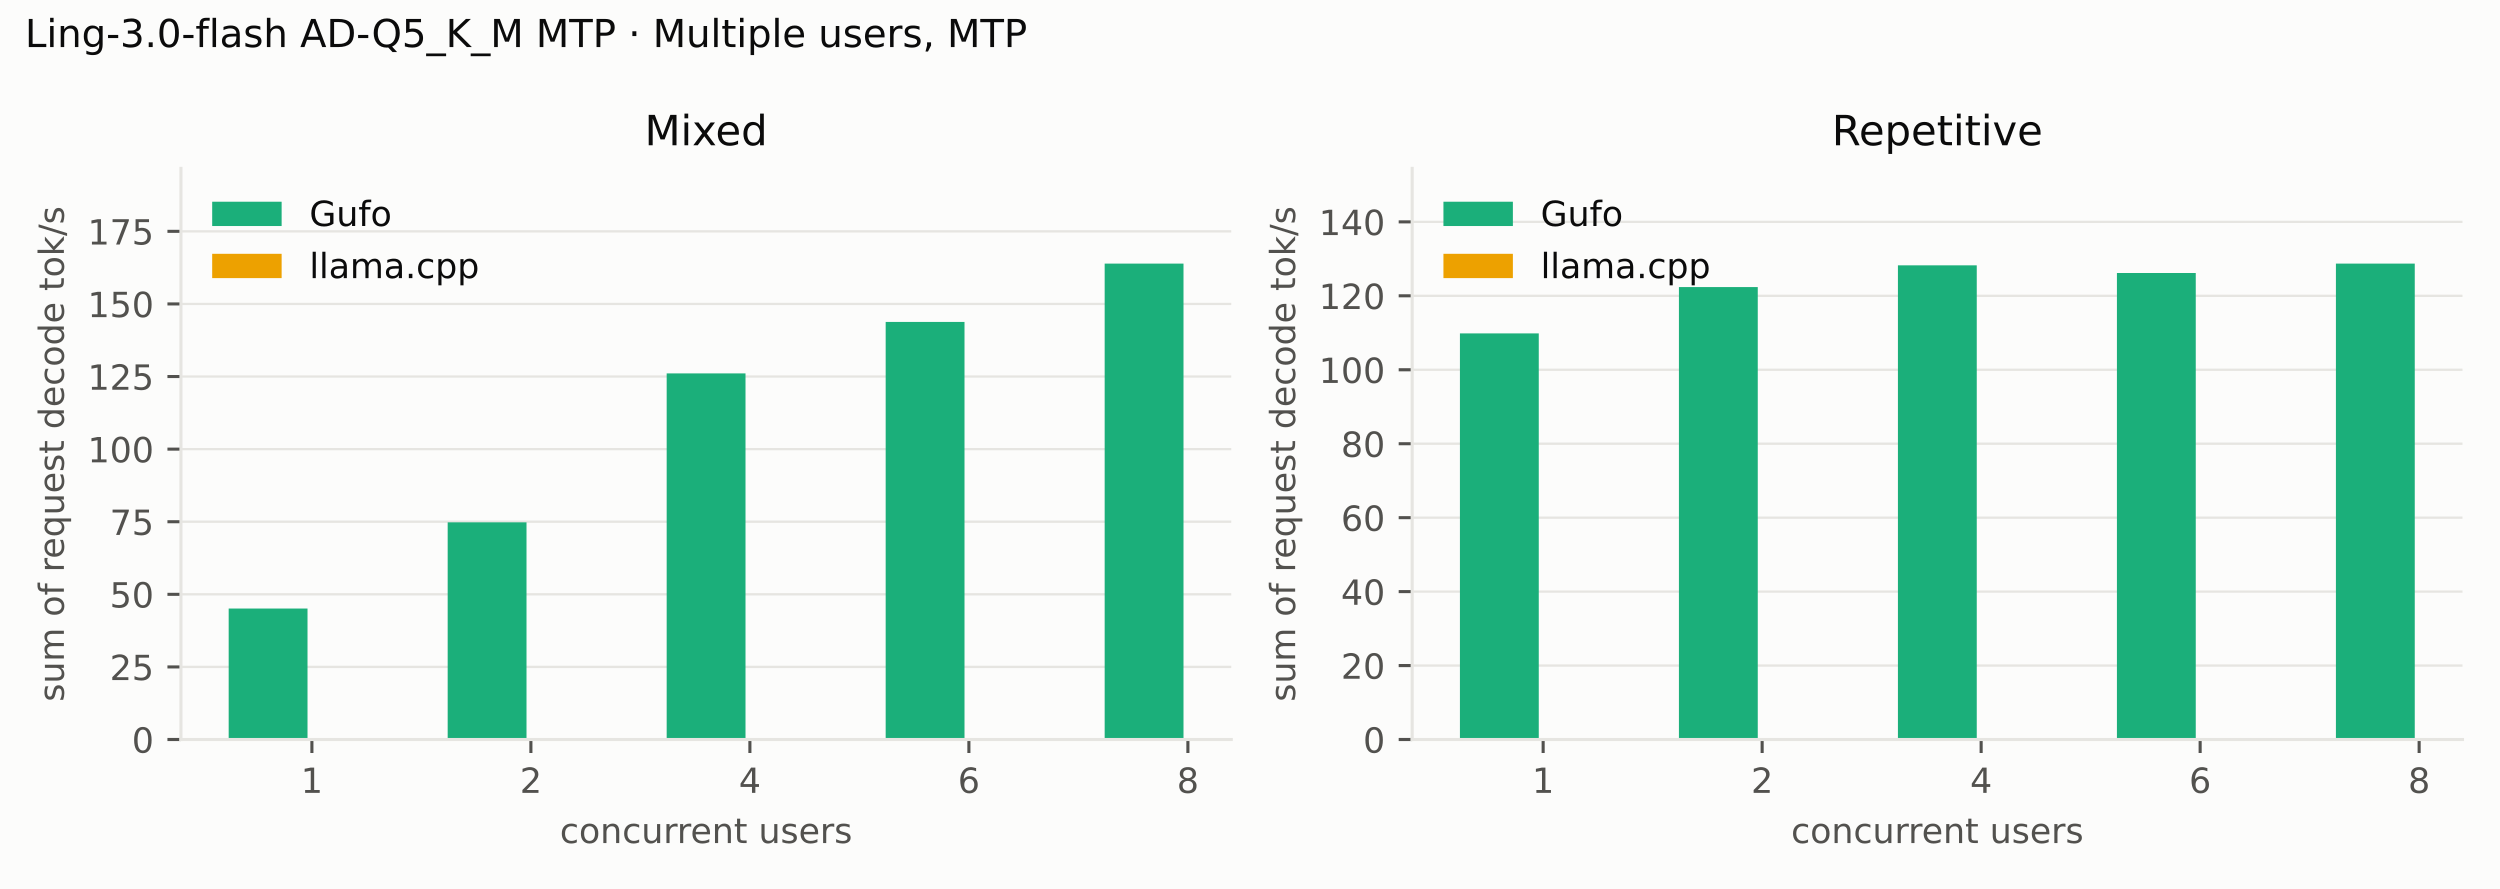
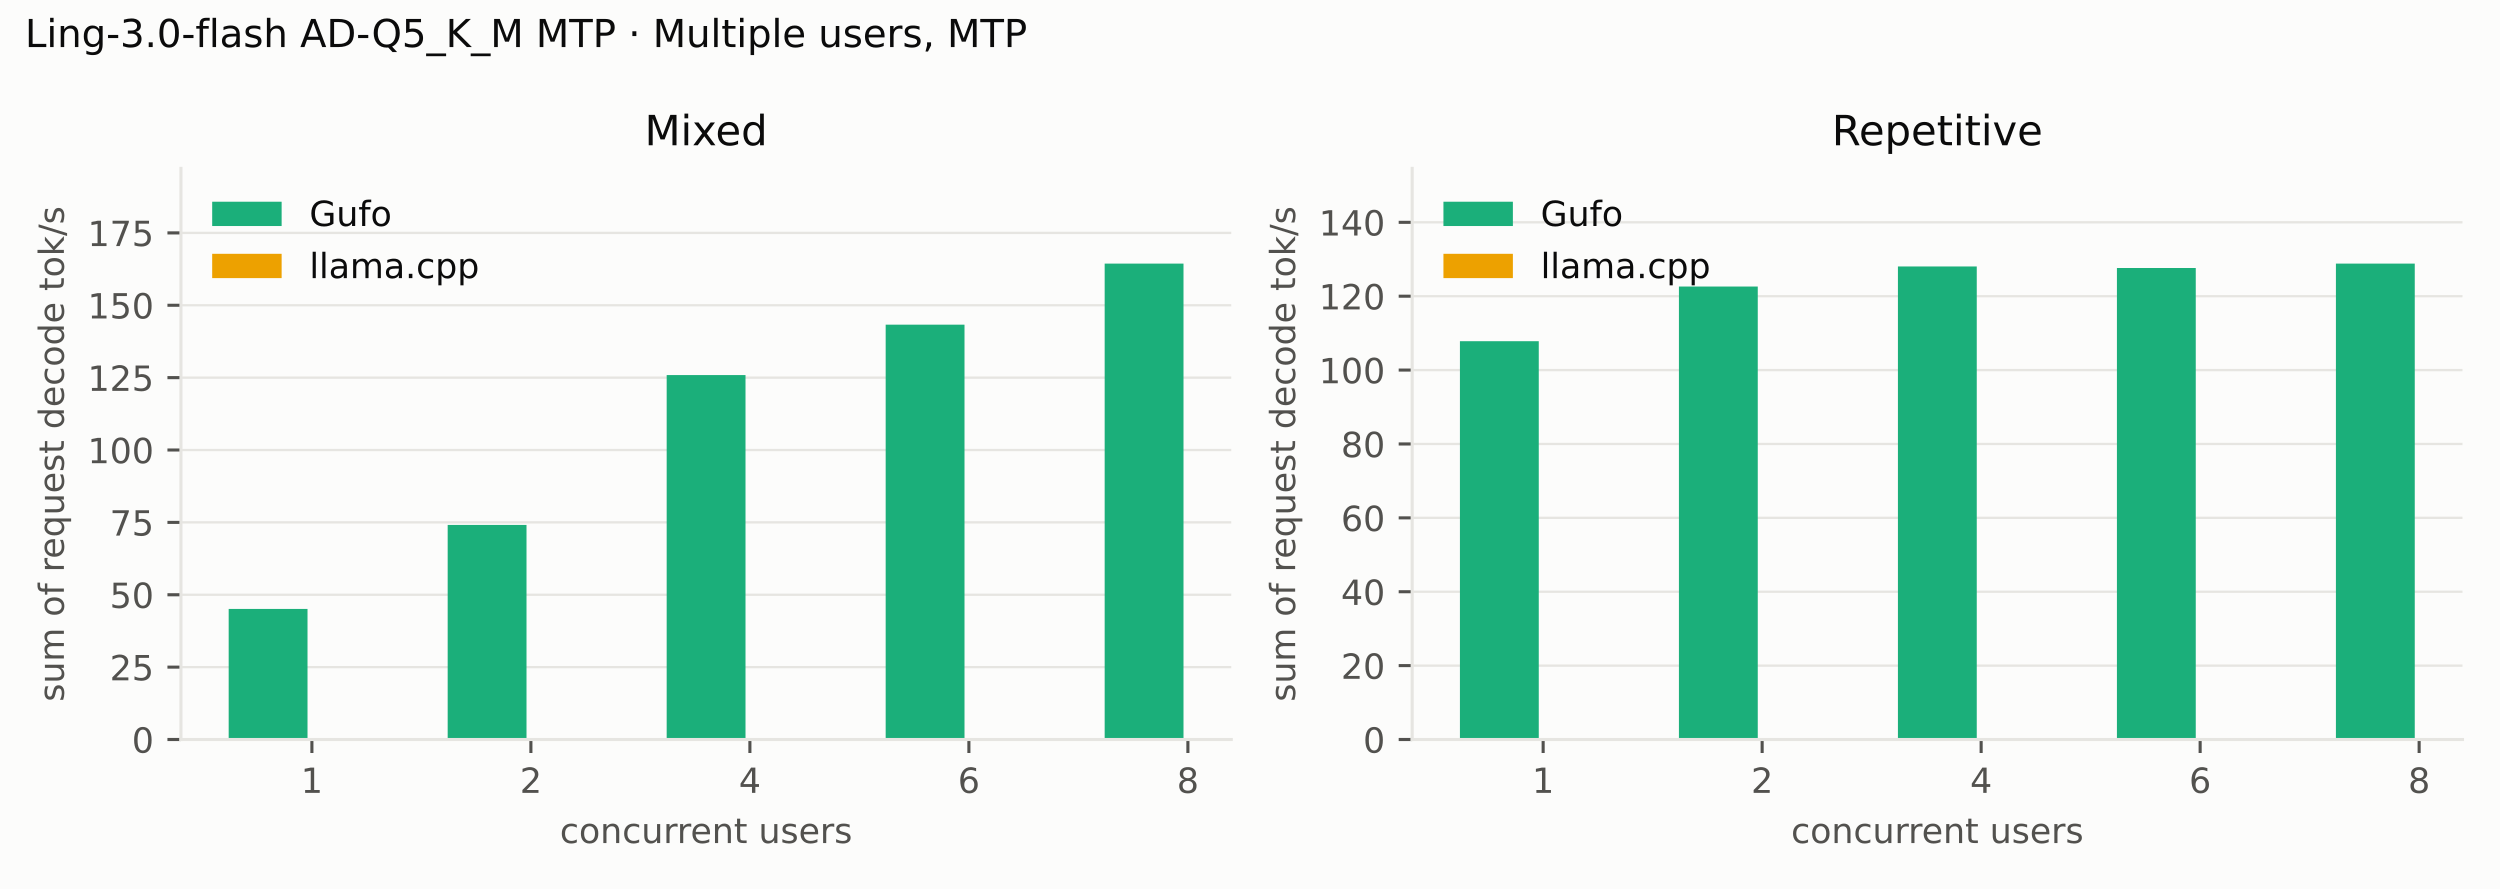
<svg xmlns="http://www.w3.org/2000/svg" xmlns:xlink="http://www.w3.org/1999/xlink" width="648pt" height="230.4pt" viewBox="0 0 648 230.4" version="1.1">
  <defs>
    <style type="text/css">*{stroke-linejoin: round; stroke-linecap: butt}</style>
  </defs>
  <g id="figure_1">
    <g id="patch_1">
      <path d="M 0 230.4 L 648 230.4 L 648 0 L 0 0 z " style="fill: #fcfcfb" />
    </g>
    <g id="axes_1">
      <g id="patch_2">
        <path d="M 46.899 191.68 L 319.14 191.68 L 319.14 43.647 L 46.899 43.647 z " style="fill: #fcfcfb" />
      </g>
      <g id="matplotlib.axis_1">
        <g id="xtick_1">
          <g id="line2d_1">
            <defs>
              <path id="m1ebf051f68" d="M 0 0 L 0 3.5 " style="stroke: #52514e; stroke-width: 0.8" />
            </defs>
            <g>
              <use xlink:href="#m1ebf051f68" x="80.844" y="191.68" style="fill: #52514e; stroke: #52514e; stroke-width: 0.8" />
            </g>
          </g>
          <g id="text_1">
            <text style="font-size: 9px; font-family: 'DejaVu Sans', 'Bitstream Vera Sans', 'Computer Modern Sans Serif', 'Lucida Grande', 'Verdana', 'Geneva', 'Lucid', 'Arial', 'Helvetica', 'Avant Garde', sans-serif; text-anchor: middle; fill: #52514e" x="80.844" y="205.518" transform="rotate(-0 80.84437 205.5179)">1</text>
          </g>
        </g>
        <g id="xtick_2">
          <g id="line2d_2">
            <g>
              <use xlink:href="#m1ebf051f68" x="137.608" y="191.68" style="fill: #52514e; stroke: #52514e; stroke-width: 0.8" />
            </g>
          </g>
          <g id="text_2">
            <text style="font-size: 9px; font-family: 'DejaVu Sans', 'Bitstream Vera Sans', 'Computer Modern Sans Serif', 'Lucida Grande', 'Verdana', 'Geneva', 'Lucid', 'Arial', 'Helvetica', 'Avant Garde', sans-serif; text-anchor: middle; fill: #52514e" x="137.608" y="205.518" transform="rotate(-0 137.6085 205.5179)">2</text>
          </g>
        </g>
        <g id="xtick_3">
          <g id="line2d_3">
            <g>
              <use xlink:href="#m1ebf051f68" x="194.373" y="191.68" style="fill: #52514e; stroke: #52514e; stroke-width: 0.8" />
            </g>
          </g>
          <g id="text_3">
            <text style="font-size: 9px; font-family: 'DejaVu Sans', 'Bitstream Vera Sans', 'Computer Modern Sans Serif', 'Lucida Grande', 'Verdana', 'Geneva', 'Lucid', 'Arial', 'Helvetica', 'Avant Garde', sans-serif; text-anchor: middle; fill: #52514e" x="194.373" y="205.518" transform="rotate(-0 194.3725 205.5179)">4</text>
          </g>
        </g>
        <g id="xtick_4">
          <g id="line2d_4">
            <g>
              <use xlink:href="#m1ebf051f68" x="251.137" y="191.68" style="fill: #52514e; stroke: #52514e; stroke-width: 0.8" />
            </g>
          </g>
          <g id="text_4">
            <text style="font-size: 9px; font-family: 'DejaVu Sans', 'Bitstream Vera Sans', 'Computer Modern Sans Serif', 'Lucida Grande', 'Verdana', 'Geneva', 'Lucid', 'Arial', 'Helvetica', 'Avant Garde', sans-serif; text-anchor: middle; fill: #52514e" x="251.137" y="205.518" transform="rotate(-0 251.1366 205.5179)">6</text>
          </g>
        </g>
        <g id="xtick_5">
          <g id="line2d_5">
            <g>
              <use xlink:href="#m1ebf051f68" x="307.901" y="191.68" style="fill: #52514e; stroke: #52514e; stroke-width: 0.8" />
            </g>
          </g>
          <g id="text_5">
            <text style="font-size: 9px; font-family: 'DejaVu Sans', 'Bitstream Vera Sans', 'Computer Modern Sans Serif', 'Lucida Grande', 'Verdana', 'Geneva', 'Lucid', 'Arial', 'Helvetica', 'Avant Garde', sans-serif; text-anchor: middle; fill: #52514e" x="307.901" y="205.518" transform="rotate(-0 307.9007 205.5179)">8</text>
          </g>
        </g>
        <g id="text_6">
          <text style="font-size: 9px; font-family: 'DejaVu Sans', 'Bitstream Vera Sans', 'Computer Modern Sans Serif', 'Lucida Grande', 'Verdana', 'Geneva', 'Lucid', 'Arial', 'Helvetica', 'Avant Garde', sans-serif; text-anchor: middle; fill: #52514e" x="183.02" y="218.518" transform="rotate(-0 183.0197 218.5179)">concurrent users</text>
        </g>
      </g>
      <g id="matplotlib.axis_2">
        <g id="ytick_1">
          <g id="line2d_6">
            <path d="M 46.899 191.68 L 319.14 191.68 " clip-path="url(#p1bdd1d52e2)" style="fill: none; stroke: #e6e5e1; stroke-width: 0.6; stroke-linecap: square" />
          </g>
          <g id="line2d_7">
            <defs>
              <path id="m680e5b1e24" d="M 0 0 L -3.5 0 " style="stroke: #52514e; stroke-width: 0.8" />
            </defs>
            <g>
              <use xlink:href="#m680e5b1e24" x="46.899" y="191.68" style="fill: #52514e; stroke: #52514e; stroke-width: 0.8" />
            </g>
          </g>
          <g id="text_7">
            <text style="font-size: 9px; font-family: 'DejaVu Sans', 'Bitstream Vera Sans', 'Computer Modern Sans Serif', 'Lucida Grande', 'Verdana', 'Geneva', 'Lucid', 'Arial', 'Helvetica', 'Avant Garde', sans-serif; text-anchor: end; fill: #52514e" x="39.899" y="195.099" transform="rotate(-0 39.89945 195.0989)">0</text>
          </g>
        </g>
        <g id="ytick_2">
          <g id="line2d_8">
-             <path d="M 46.899 172.864 L 319.14 172.864 " clip-path="url(#p1bdd1d52e2)" style="fill: none; stroke: #e6e5e1; stroke-width: 0.6; stroke-linecap: square" />
+             <path d="M 46.899 172.921 L 319.14 172.921 " clip-path="url(#p1bdd1d52e2)" style="fill: none; stroke: #e6e5e1; stroke-width: 0.6; stroke-linecap: square" />
          </g>
          <g id="line2d_9">
            <g>
-               <use xlink:href="#m680e5b1e24" x="46.899" y="172.864" style="fill: #52514e; stroke: #52514e; stroke-width: 0.8" />
+               <use xlink:href="#m680e5b1e24" x="46.899" y="172.921" style="fill: #52514e; stroke: #52514e; stroke-width: 0.8" />
            </g>
          </g>
          <g id="text_8">
-             <text style="font-size: 9px; font-family: 'DejaVu Sans', 'Bitstream Vera Sans', 'Computer Modern Sans Serif', 'Lucida Grande', 'Verdana', 'Geneva', 'Lucid', 'Arial', 'Helvetica', 'Avant Garde', sans-serif; text-anchor: end; fill: #52514e" x="39.899" y="176.282" transform="rotate(-0 39.89945 176.2825)">25</text>
+             <text style="font-size: 9px; font-family: 'DejaVu Sans', 'Bitstream Vera Sans', 'Computer Modern Sans Serif', 'Lucida Grande', 'Verdana', 'Geneva', 'Lucid', 'Arial', 'Helvetica', 'Avant Garde', sans-serif; text-anchor: end; fill: #52514e" x="39.899" y="176.34" transform="rotate(-0 39.89945 176.3397)">25</text>
          </g>
        </g>
        <g id="ytick_3">
          <g id="line2d_10">
-             <path d="M 46.899 154.047 L 319.14 154.047 " clip-path="url(#p1bdd1d52e2)" style="fill: none; stroke: #e6e5e1; stroke-width: 0.6; stroke-linecap: square" />
+             <path d="M 46.899 154.162 L 319.14 154.162 " clip-path="url(#p1bdd1d52e2)" style="fill: none; stroke: #e6e5e1; stroke-width: 0.6; stroke-linecap: square" />
          </g>
          <g id="line2d_11">
            <g>
-               <use xlink:href="#m680e5b1e24" x="46.899" y="154.047" style="fill: #52514e; stroke: #52514e; stroke-width: 0.8" />
+               <use xlink:href="#m680e5b1e24" x="46.899" y="154.162" style="fill: #52514e; stroke: #52514e; stroke-width: 0.8" />
            </g>
          </g>
          <g id="text_9">
-             <text style="font-size: 9px; font-family: 'DejaVu Sans', 'Bitstream Vera Sans', 'Computer Modern Sans Serif', 'Lucida Grande', 'Verdana', 'Geneva', 'Lucid', 'Arial', 'Helvetica', 'Avant Garde', sans-serif; text-anchor: end; fill: #52514e" x="39.899" y="157.466" transform="rotate(-0 39.89945 157.466)">50</text>
+             <text style="font-size: 9px; font-family: 'DejaVu Sans', 'Bitstream Vera Sans', 'Computer Modern Sans Serif', 'Lucida Grande', 'Verdana', 'Geneva', 'Lucid', 'Arial', 'Helvetica', 'Avant Garde', sans-serif; text-anchor: end; fill: #52514e" x="39.899" y="157.58" transform="rotate(-0 39.89945 157.5805)">50</text>
          </g>
        </g>
        <g id="ytick_4">
          <g id="line2d_12">
-             <path d="M 46.899 135.231 L 319.14 135.231 " clip-path="url(#p1bdd1d52e2)" style="fill: none; stroke: #e6e5e1; stroke-width: 0.6; stroke-linecap: square" />
+             <path d="M 46.899 135.402 L 319.14 135.402 " clip-path="url(#p1bdd1d52e2)" style="fill: none; stroke: #e6e5e1; stroke-width: 0.6; stroke-linecap: square" />
          </g>
          <g id="line2d_13">
            <g>
-               <use xlink:href="#m680e5b1e24" x="46.899" y="135.231" style="fill: #52514e; stroke: #52514e; stroke-width: 0.8" />
+               <use xlink:href="#m680e5b1e24" x="46.899" y="135.402" style="fill: #52514e; stroke: #52514e; stroke-width: 0.8" />
            </g>
          </g>
          <g id="text_10">
-             <text style="font-size: 9px; font-family: 'DejaVu Sans', 'Bitstream Vera Sans', 'Computer Modern Sans Serif', 'Lucida Grande', 'Verdana', 'Geneva', 'Lucid', 'Arial', 'Helvetica', 'Avant Garde', sans-serif; text-anchor: end; fill: #52514e" x="39.899" y="138.65" transform="rotate(-0 39.89945 138.6495)">75</text>
+             <text style="font-size: 9px; font-family: 'DejaVu Sans', 'Bitstream Vera Sans', 'Computer Modern Sans Serif', 'Lucida Grande', 'Verdana', 'Geneva', 'Lucid', 'Arial', 'Helvetica', 'Avant Garde', sans-serif; text-anchor: end; fill: #52514e" x="39.899" y="138.821" transform="rotate(-0 39.89945 138.8212)">75</text>
          </g>
        </g>
        <g id="ytick_5">
          <g id="line2d_14">
-             <path d="M 46.899 116.414 L 319.14 116.414 " clip-path="url(#p1bdd1d52e2)" style="fill: none; stroke: #e6e5e1; stroke-width: 0.6; stroke-linecap: square" />
+             <path d="M 46.899 116.643 L 319.14 116.643 " clip-path="url(#p1bdd1d52e2)" style="fill: none; stroke: #e6e5e1; stroke-width: 0.6; stroke-linecap: square" />
          </g>
          <g id="line2d_15">
            <g>
-               <use xlink:href="#m680e5b1e24" x="46.899" y="116.414" style="fill: #52514e; stroke: #52514e; stroke-width: 0.8" />
+               <use xlink:href="#m680e5b1e24" x="46.899" y="116.643" style="fill: #52514e; stroke: #52514e; stroke-width: 0.8" />
            </g>
          </g>
          <g id="text_11">
-             <text style="font-size: 9px; font-family: 'DejaVu Sans', 'Bitstream Vera Sans', 'Computer Modern Sans Serif', 'Lucida Grande', 'Verdana', 'Geneva', 'Lucid', 'Arial', 'Helvetica', 'Avant Garde', sans-serif; text-anchor: end; fill: #52514e" x="39.899" y="119.833" transform="rotate(-0 39.89945 119.8331)">100</text>
+             <text style="font-size: 9px; font-family: 'DejaVu Sans', 'Bitstream Vera Sans', 'Computer Modern Sans Serif', 'Lucida Grande', 'Verdana', 'Geneva', 'Lucid', 'Arial', 'Helvetica', 'Avant Garde', sans-serif; text-anchor: end; fill: #52514e" x="39.899" y="120.062" transform="rotate(-0 39.89945 120.062)">100</text>
          </g>
        </g>
        <g id="ytick_6">
          <g id="line2d_16">
-             <path d="M 46.899 97.598 L 319.14 97.598 " clip-path="url(#p1bdd1d52e2)" style="fill: none; stroke: #e6e5e1; stroke-width: 0.6; stroke-linecap: square" />
+             <path d="M 46.899 97.884 L 319.14 97.884 " clip-path="url(#p1bdd1d52e2)" style="fill: none; stroke: #e6e5e1; stroke-width: 0.6; stroke-linecap: square" />
          </g>
          <g id="line2d_17">
            <g>
-               <use xlink:href="#m680e5b1e24" x="46.899" y="97.598" style="fill: #52514e; stroke: #52514e; stroke-width: 0.8" />
+               <use xlink:href="#m680e5b1e24" x="46.899" y="97.884" style="fill: #52514e; stroke: #52514e; stroke-width: 0.8" />
            </g>
          </g>
          <g id="text_12">
-             <text style="font-size: 9px; font-family: 'DejaVu Sans', 'Bitstream Vera Sans', 'Computer Modern Sans Serif', 'Lucida Grande', 'Verdana', 'Geneva', 'Lucid', 'Arial', 'Helvetica', 'Avant Garde', sans-serif; text-anchor: end; fill: #52514e" x="39.899" y="101.017" transform="rotate(-0 39.89945 101.0166)">125</text>
+             <text style="font-size: 9px; font-family: 'DejaVu Sans', 'Bitstream Vera Sans', 'Computer Modern Sans Serif', 'Lucida Grande', 'Verdana', 'Geneva', 'Lucid', 'Arial', 'Helvetica', 'Avant Garde', sans-serif; text-anchor: end; fill: #52514e" x="39.899" y="101.303" transform="rotate(-0 39.89945 101.3028)">125</text>
          </g>
        </g>
        <g id="ytick_7">
          <g id="line2d_18">
-             <path d="M 46.899 78.781 L 319.14 78.781 " clip-path="url(#p1bdd1d52e2)" style="fill: none; stroke: #e6e5e1; stroke-width: 0.6; stroke-linecap: square" />
+             <path d="M 46.899 79.125 L 319.14 79.125 " clip-path="url(#p1bdd1d52e2)" style="fill: none; stroke: #e6e5e1; stroke-width: 0.6; stroke-linecap: square" />
          </g>
          <g id="line2d_19">
            <g>
-               <use xlink:href="#m680e5b1e24" x="46.899" y="78.781" style="fill: #52514e; stroke: #52514e; stroke-width: 0.8" />
+               <use xlink:href="#m680e5b1e24" x="46.899" y="79.125" style="fill: #52514e; stroke: #52514e; stroke-width: 0.8" />
            </g>
          </g>
          <g id="text_13">
-             <text style="font-size: 9px; font-family: 'DejaVu Sans', 'Bitstream Vera Sans', 'Computer Modern Sans Serif', 'Lucida Grande', 'Verdana', 'Geneva', 'Lucid', 'Arial', 'Helvetica', 'Avant Garde', sans-serif; text-anchor: end; fill: #52514e" x="39.899" y="82.2" transform="rotate(-0 39.89945 82.20015)">150</text>
+             <text style="font-size: 9px; font-family: 'DejaVu Sans', 'Bitstream Vera Sans', 'Computer Modern Sans Serif', 'Lucida Grande', 'Verdana', 'Geneva', 'Lucid', 'Arial', 'Helvetica', 'Avant Garde', sans-serif; text-anchor: end; fill: #52514e" x="39.899" y="82.544" transform="rotate(-0 39.89945 82.54351)">150</text>
          </g>
        </g>
        <g id="ytick_8">
          <g id="line2d_20">
-             <path d="M 46.899 59.965 L 319.14 59.965 " clip-path="url(#p1bdd1d52e2)" style="fill: none; stroke: #e6e5e1; stroke-width: 0.6; stroke-linecap: square" />
+             <path d="M 46.899 60.365 L 319.14 60.365 " clip-path="url(#p1bdd1d52e2)" style="fill: none; stroke: #e6e5e1; stroke-width: 0.6; stroke-linecap: square" />
          </g>
          <g id="line2d_21">
            <g>
-               <use xlink:href="#m680e5b1e24" x="46.899" y="59.965" style="fill: #52514e; stroke: #52514e; stroke-width: 0.8" />
+               <use xlink:href="#m680e5b1e24" x="46.899" y="60.365" style="fill: #52514e; stroke: #52514e; stroke-width: 0.8" />
            </g>
          </g>
          <g id="text_14">
-             <text style="font-size: 9px; font-family: 'DejaVu Sans', 'Bitstream Vera Sans', 'Computer Modern Sans Serif', 'Lucida Grande', 'Verdana', 'Geneva', 'Lucid', 'Arial', 'Helvetica', 'Avant Garde', sans-serif; text-anchor: end; fill: #52514e" x="39.899" y="63.384" transform="rotate(-0 39.89945 63.38368)">175</text>
+             <text style="font-size: 9px; font-family: 'DejaVu Sans', 'Bitstream Vera Sans', 'Computer Modern Sans Serif', 'Lucida Grande', 'Verdana', 'Geneva', 'Lucid', 'Arial', 'Helvetica', 'Avant Garde', sans-serif; text-anchor: end; fill: #52514e" x="39.899" y="63.784" transform="rotate(-0 39.89945 63.78427)">175</text>
          </g>
        </g>
        <g id="text_15">
          <text style="font-size: 9px; font-family: 'DejaVu Sans', 'Bitstream Vera Sans', 'Computer Modern Sans Serif', 'Lucida Grande', 'Verdana', 'Geneva', 'Lucid', 'Arial', 'Helvetica', 'Avant Garde', sans-serif; text-anchor: middle; fill: #52514e" x="16.559" y="117.664" transform="rotate(-90 16.55859 117.6635)">sum of request decode tok/s</text>
        </g>
      </g>
      <g id="patch_3">
-         <path d="M 59.274 191.68 L 79.709 191.68 L 79.709 157.728 L 59.274 157.728 z " clip-path="url(#p1bdd1d52e2)" style="fill: #1baf7a" />
+         <path d="M 59.274 191.68 L 79.709 191.68 L 79.709 157.831 L 59.274 157.831 z " clip-path="url(#p1bdd1d52e2)" style="fill: #1baf7a" />
      </g>
      <g id="patch_4">
-         <path d="M 116.038 191.68 L 136.473 191.68 L 136.473 135.381 L 116.038 135.381 z " clip-path="url(#p1bdd1d52e2)" style="fill: #1baf7a" />
+         <path d="M 116.038 191.68 L 136.473 191.68 L 136.473 136.055 L 116.038 136.055 z " clip-path="url(#p1bdd1d52e2)" style="fill: #1baf7a" />
      </g>
      <g id="patch_5">
-         <path d="M 172.802 191.68 L 193.237 191.68 L 193.237 96.777 L 172.802 96.777 z " clip-path="url(#p1bdd1d52e2)" style="fill: #1baf7a" />
+         <path d="M 172.802 191.68 L 193.237 191.68 L 193.237 97.216 L 172.802 97.216 z " clip-path="url(#p1bdd1d52e2)" style="fill: #1baf7a" />
      </g>
      <g id="patch_6">
-         <path d="M 229.566 191.68 L 250.001 191.68 L 250.001 83.448 L 229.566 83.448 z " clip-path="url(#p1bdd1d52e2)" style="fill: #1baf7a" />
+         <path d="M 229.566 191.68 L 250.001 191.68 L 250.001 84.16 L 229.566 84.16 z " clip-path="url(#p1bdd1d52e2)" style="fill: #1baf7a" />
      </g>
      <g id="patch_7">
        <path d="M 286.33 191.68 L 306.765 191.68 L 306.765 68.319 L 286.33 68.319 z " clip-path="url(#p1bdd1d52e2)" style="fill: #1baf7a" />
      </g>
      <g id="patch_8">
        <path d="M 0 0 z " clip-path="url(#p1bdd1d52e2)" style="fill: #eda100" />
      </g>
      <g id="patch_9">
        <path d="M 0 0 z " clip-path="url(#p1bdd1d52e2)" style="fill: #eda100" />
      </g>
      <g id="patch_10">
        <path d="M 0 0 z " clip-path="url(#p1bdd1d52e2)" style="fill: #eda100" />
      </g>
      <g id="patch_11">
        <path d="M 0 0 z " clip-path="url(#p1bdd1d52e2)" style="fill: #eda100" />
      </g>
      <g id="patch_12">
        <path d="M 0 0 z " clip-path="url(#p1bdd1d52e2)" style="fill: #eda100" />
      </g>
      <g id="patch_13">
        <path d="M 46.899 191.68 L 46.899 43.647 " style="fill: none; stroke: #e6e5e1; stroke-width: 0.8; stroke-linejoin: miter; stroke-linecap: square" />
      </g>
      <g id="patch_14">
        <path d="M 46.899 191.68 L 319.14 191.68 " style="fill: none; stroke: #e6e5e1; stroke-width: 0.8; stroke-linejoin: miter; stroke-linecap: square" />
      </g>
      <g id="text_16">
        <text style="font-size: 10.8px; font-family: 'DejaVu Sans', 'Bitstream Vera Sans', 'Computer Modern Sans Serif', 'Lucida Grande', 'Verdana', 'Geneva', 'Lucid', 'Arial', 'Helvetica', 'Avant Garde', sans-serif; text-anchor: middle; fill: #0b0b0b" x="183.02" y="37.647" transform="rotate(-0 183.0197 37.64709)">Mixed</text>
      </g>
      <g id="legend_1">
        <g id="patch_15">
          <path d="M 54.999 58.586 L 72.999 58.586 L 72.999 52.286 L 54.999 52.286 z " style="fill: #1baf7a" />
        </g>
        <g id="text_17">
          <text style="font-size: 9px; font-family: 'DejaVu Sans', 'Bitstream Vera Sans', 'Computer Modern Sans Serif', 'Lucida Grande', 'Verdana', 'Geneva', 'Lucid', 'Arial', 'Helvetica', 'Avant Garde', sans-serif; text-anchor: start; fill: #0b0b0b" x="80.199" y="58.586" transform="rotate(-0 80.19945 58.58569)">Gufo</text>
        </g>
        <g id="patch_16">
          <path d="M 54.999 72.086 L 72.999 72.086 L 72.999 65.786 L 54.999 65.786 z " style="fill: #eda100" />
        </g>
        <g id="text_18">
          <text style="font-size: 9px; font-family: 'DejaVu Sans', 'Bitstream Vera Sans', 'Computer Modern Sans Serif', 'Lucida Grande', 'Verdana', 'Geneva', 'Lucid', 'Arial', 'Helvetica', 'Avant Garde', sans-serif; text-anchor: start; fill: #0b0b0b" x="80.199" y="72.086" transform="rotate(-0 80.19945 72.08639)">llama.cpp</text>
        </g>
      </g>
    </g>
    <g id="axes_2">
      <g id="patch_17">
        <path d="M 366.039 191.68 L 638.28 191.68 L 638.28 43.647 L 366.039 43.647 z " style="fill: #fcfcfb" />
      </g>
      <g id="matplotlib.axis_3">
        <g id="xtick_6">
          <g id="line2d_22">
            <g>
              <use xlink:href="#m1ebf051f68" x="399.984" y="191.68" style="fill: #52514e; stroke: #52514e; stroke-width: 0.8" />
            </g>
          </g>
          <g id="text_19">
            <text style="font-size: 9px; font-family: 'DejaVu Sans', 'Bitstream Vera Sans', 'Computer Modern Sans Serif', 'Lucida Grande', 'Verdana', 'Geneva', 'Lucid', 'Arial', 'Helvetica', 'Avant Garde', sans-serif; text-anchor: middle; fill: #52514e" x="399.984" y="205.518" transform="rotate(-0 399.9844 205.5179)">1</text>
          </g>
        </g>
        <g id="xtick_7">
          <g id="line2d_23">
            <g>
              <use xlink:href="#m1ebf051f68" x="456.748" y="191.68" style="fill: #52514e; stroke: #52514e; stroke-width: 0.8" />
            </g>
          </g>
          <g id="text_20">
            <text style="font-size: 9px; font-family: 'DejaVu Sans', 'Bitstream Vera Sans', 'Computer Modern Sans Serif', 'Lucida Grande', 'Verdana', 'Geneva', 'Lucid', 'Arial', 'Helvetica', 'Avant Garde', sans-serif; text-anchor: middle; fill: #52514e" x="456.748" y="205.518" transform="rotate(-0 456.7485 205.5179)">2</text>
          </g>
        </g>
        <g id="xtick_8">
          <g id="line2d_24">
            <g>
              <use xlink:href="#m1ebf051f68" x="513.513" y="191.68" style="fill: #52514e; stroke: #52514e; stroke-width: 0.8" />
            </g>
          </g>
          <g id="text_21">
            <text style="font-size: 9px; font-family: 'DejaVu Sans', 'Bitstream Vera Sans', 'Computer Modern Sans Serif', 'Lucida Grande', 'Verdana', 'Geneva', 'Lucid', 'Arial', 'Helvetica', 'Avant Garde', sans-serif; text-anchor: middle; fill: #52514e" x="513.513" y="205.518" transform="rotate(-0 513.5125 205.5179)">4</text>
          </g>
        </g>
        <g id="xtick_9">
          <g id="line2d_25">
            <g>
              <use xlink:href="#m1ebf051f68" x="570.277" y="191.68" style="fill: #52514e; stroke: #52514e; stroke-width: 0.8" />
            </g>
          </g>
          <g id="text_22">
            <text style="font-size: 9px; font-family: 'DejaVu Sans', 'Bitstream Vera Sans', 'Computer Modern Sans Serif', 'Lucida Grande', 'Verdana', 'Geneva', 'Lucid', 'Arial', 'Helvetica', 'Avant Garde', sans-serif; text-anchor: middle; fill: #52514e" x="570.277" y="205.518" transform="rotate(-0 570.2766 205.5179)">6</text>
          </g>
        </g>
        <g id="xtick_10">
          <g id="line2d_26">
            <g>
              <use xlink:href="#m1ebf051f68" x="627.041" y="191.68" style="fill: #52514e; stroke: #52514e; stroke-width: 0.8" />
            </g>
          </g>
          <g id="text_23">
            <text style="font-size: 9px; font-family: 'DejaVu Sans', 'Bitstream Vera Sans', 'Computer Modern Sans Serif', 'Lucida Grande', 'Verdana', 'Geneva', 'Lucid', 'Arial', 'Helvetica', 'Avant Garde', sans-serif; text-anchor: middle; fill: #52514e" x="627.041" y="205.518" transform="rotate(-0 627.0407 205.5179)">8</text>
          </g>
        </g>
        <g id="text_24">
          <text style="font-size: 9px; font-family: 'DejaVu Sans', 'Bitstream Vera Sans', 'Computer Modern Sans Serif', 'Lucida Grande', 'Verdana', 'Geneva', 'Lucid', 'Arial', 'Helvetica', 'Avant Garde', sans-serif; text-anchor: middle; fill: #52514e" x="502.16" y="218.518" transform="rotate(-0 502.1597 218.5179)">concurrent users</text>
        </g>
      </g>
      <g id="matplotlib.axis_4">
        <g id="ytick_9">
          <g id="line2d_27">
            <path d="M 366.039 191.68 L 638.28 191.68 " clip-path="url(#pbed3e39741)" style="fill: none; stroke: #e6e5e1; stroke-width: 0.6; stroke-linecap: square" />
          </g>
          <g id="line2d_28">
            <g>
              <use xlink:href="#m680e5b1e24" x="366.039" y="191.68" style="fill: #52514e; stroke: #52514e; stroke-width: 0.8" />
            </g>
          </g>
          <g id="text_25">
            <text style="font-size: 9px; font-family: 'DejaVu Sans', 'Bitstream Vera Sans', 'Computer Modern Sans Serif', 'Lucida Grande', 'Verdana', 'Geneva', 'Lucid', 'Arial', 'Helvetica', 'Avant Garde', sans-serif; text-anchor: end; fill: #52514e" x="359.039" y="195.099" transform="rotate(-0 359.0395 195.0989)">0</text>
          </g>
        </g>
        <g id="ytick_10">
          <g id="line2d_29">
-             <path d="M 366.039 172.513 L 638.28 172.513 " clip-path="url(#pbed3e39741)" style="fill: none; stroke: #e6e5e1; stroke-width: 0.6; stroke-linecap: square" />
+             <path d="M 366.039 172.529 L 638.28 172.529 " clip-path="url(#pbed3e39741)" style="fill: none; stroke: #e6e5e1; stroke-width: 0.6; stroke-linecap: square" />
          </g>
          <g id="line2d_30">
            <g>
-               <use xlink:href="#m680e5b1e24" x="366.039" y="172.513" style="fill: #52514e; stroke: #52514e; stroke-width: 0.8" />
+               <use xlink:href="#m680e5b1e24" x="366.039" y="172.529" style="fill: #52514e; stroke: #52514e; stroke-width: 0.8" />
            </g>
          </g>
          <g id="text_26">
-             <text style="font-size: 9px; font-family: 'DejaVu Sans', 'Bitstream Vera Sans', 'Computer Modern Sans Serif', 'Lucida Grande', 'Verdana', 'Geneva', 'Lucid', 'Arial', 'Helvetica', 'Avant Garde', sans-serif; text-anchor: end; fill: #52514e" x="359.039" y="175.932" transform="rotate(-0 359.0395 175.9316)">20</text>
+             <text style="font-size: 9px; font-family: 'DejaVu Sans', 'Bitstream Vera Sans', 'Computer Modern Sans Serif', 'Lucida Grande', 'Verdana', 'Geneva', 'Lucid', 'Arial', 'Helvetica', 'Avant Garde', sans-serif; text-anchor: end; fill: #52514e" x="359.039" y="175.948" transform="rotate(-0 359.0395 175.948)">20</text>
          </g>
        </g>
        <g id="ytick_11">
          <g id="line2d_31">
-             <path d="M 366.039 153.345 L 638.28 153.345 " clip-path="url(#pbed3e39741)" style="fill: none; stroke: #e6e5e1; stroke-width: 0.6; stroke-linecap: square" />
+             <path d="M 366.039 153.378 L 638.28 153.378 " clip-path="url(#pbed3e39741)" style="fill: none; stroke: #e6e5e1; stroke-width: 0.6; stroke-linecap: square" />
          </g>
          <g id="line2d_32">
            <g>
-               <use xlink:href="#m680e5b1e24" x="366.039" y="153.345" style="fill: #52514e; stroke: #52514e; stroke-width: 0.8" />
+               <use xlink:href="#m680e5b1e24" x="366.039" y="153.378" style="fill: #52514e; stroke: #52514e; stroke-width: 0.8" />
            </g>
          </g>
          <g id="text_27">
-             <text style="font-size: 9px; font-family: 'DejaVu Sans', 'Bitstream Vera Sans', 'Computer Modern Sans Serif', 'Lucida Grande', 'Verdana', 'Geneva', 'Lucid', 'Arial', 'Helvetica', 'Avant Garde', sans-serif; text-anchor: end; fill: #52514e" x="359.039" y="156.764" transform="rotate(-0 359.0395 156.7643)">40</text>
+             <text style="font-size: 9px; font-family: 'DejaVu Sans', 'Bitstream Vera Sans', 'Computer Modern Sans Serif', 'Lucida Grande', 'Verdana', 'Geneva', 'Lucid', 'Arial', 'Helvetica', 'Avant Garde', sans-serif; text-anchor: end; fill: #52514e" x="359.039" y="156.797" transform="rotate(-0 359.0395 156.7971)">40</text>
          </g>
        </g>
        <g id="ytick_12">
          <g id="line2d_33">
-             <path d="M 366.039 134.178 L 638.28 134.178 " clip-path="url(#pbed3e39741)" style="fill: none; stroke: #e6e5e1; stroke-width: 0.6; stroke-linecap: square" />
+             <path d="M 366.039 134.227 L 638.28 134.227 " clip-path="url(#pbed3e39741)" style="fill: none; stroke: #e6e5e1; stroke-width: 0.6; stroke-linecap: square" />
          </g>
          <g id="line2d_34">
            <g>
-               <use xlink:href="#m680e5b1e24" x="366.039" y="134.178" style="fill: #52514e; stroke: #52514e; stroke-width: 0.8" />
+               <use xlink:href="#m680e5b1e24" x="366.039" y="134.227" style="fill: #52514e; stroke: #52514e; stroke-width: 0.8" />
            </g>
          </g>
          <g id="text_28">
-             <text style="font-size: 9px; font-family: 'DejaVu Sans', 'Bitstream Vera Sans', 'Computer Modern Sans Serif', 'Lucida Grande', 'Verdana', 'Geneva', 'Lucid', 'Arial', 'Helvetica', 'Avant Garde', sans-serif; text-anchor: end; fill: #52514e" x="359.039" y="137.597" transform="rotate(-0 359.0395 137.597)">60</text>
+             <text style="font-size: 9px; font-family: 'DejaVu Sans', 'Bitstream Vera Sans', 'Computer Modern Sans Serif', 'Lucida Grande', 'Verdana', 'Geneva', 'Lucid', 'Arial', 'Helvetica', 'Avant Garde', sans-serif; text-anchor: end; fill: #52514e" x="359.039" y="137.646" transform="rotate(-0 359.0395 137.6461)">60</text>
          </g>
        </g>
        <g id="ytick_13">
          <g id="line2d_35">
-             <path d="M 366.039 115.011 L 638.28 115.011 " clip-path="url(#pbed3e39741)" style="fill: none; stroke: #e6e5e1; stroke-width: 0.6; stroke-linecap: square" />
+             <path d="M 366.039 115.076 L 638.28 115.076 " clip-path="url(#pbed3e39741)" style="fill: none; stroke: #e6e5e1; stroke-width: 0.6; stroke-linecap: square" />
          </g>
          <g id="line2d_36">
            <g>
-               <use xlink:href="#m680e5b1e24" x="366.039" y="115.011" style="fill: #52514e; stroke: #52514e; stroke-width: 0.8" />
+               <use xlink:href="#m680e5b1e24" x="366.039" y="115.076" style="fill: #52514e; stroke: #52514e; stroke-width: 0.8" />
            </g>
          </g>
          <g id="text_29">
-             <text style="font-size: 9px; font-family: 'DejaVu Sans', 'Bitstream Vera Sans', 'Computer Modern Sans Serif', 'Lucida Grande', 'Verdana', 'Geneva', 'Lucid', 'Arial', 'Helvetica', 'Avant Garde', sans-serif; text-anchor: end; fill: #52514e" x="359.039" y="118.43" transform="rotate(-0 359.0395 118.4297)">80</text>
+             <text style="font-size: 9px; font-family: 'DejaVu Sans', 'Bitstream Vera Sans', 'Computer Modern Sans Serif', 'Lucida Grande', 'Verdana', 'Geneva', 'Lucid', 'Arial', 'Helvetica', 'Avant Garde', sans-serif; text-anchor: end; fill: #52514e" x="359.039" y="118.495" transform="rotate(-0 359.0395 118.4952)">80</text>
          </g>
        </g>
        <g id="ytick_14">
          <g id="line2d_37">
-             <path d="M 366.039 95.843 L 638.28 95.843 " clip-path="url(#pbed3e39741)" style="fill: none; stroke: #e6e5e1; stroke-width: 0.6; stroke-linecap: square" />
+             <path d="M 366.039 95.925 L 638.28 95.925 " clip-path="url(#pbed3e39741)" style="fill: none; stroke: #e6e5e1; stroke-width: 0.6; stroke-linecap: square" />
          </g>
          <g id="line2d_38">
            <g>
-               <use xlink:href="#m680e5b1e24" x="366.039" y="95.843" style="fill: #52514e; stroke: #52514e; stroke-width: 0.8" />
+               <use xlink:href="#m680e5b1e24" x="366.039" y="95.925" style="fill: #52514e; stroke: #52514e; stroke-width: 0.8" />
            </g>
          </g>
          <g id="text_30">
-             <text style="font-size: 9px; font-family: 'DejaVu Sans', 'Bitstream Vera Sans', 'Computer Modern Sans Serif', 'Lucida Grande', 'Verdana', 'Geneva', 'Lucid', 'Arial', 'Helvetica', 'Avant Garde', sans-serif; text-anchor: end; fill: #52514e" x="359.039" y="99.262" transform="rotate(-0 359.0395 99.26244)">100</text>
+             <text style="font-size: 9px; font-family: 'DejaVu Sans', 'Bitstream Vera Sans', 'Computer Modern Sans Serif', 'Lucida Grande', 'Verdana', 'Geneva', 'Lucid', 'Arial', 'Helvetica', 'Avant Garde', sans-serif; text-anchor: end; fill: #52514e" x="359.039" y="99.344" transform="rotate(-0 359.0395 99.34426)">100</text>
          </g>
        </g>
        <g id="ytick_15">
          <g id="line2d_39">
-             <path d="M 366.039 76.676 L 638.28 76.676 " clip-path="url(#pbed3e39741)" style="fill: none; stroke: #e6e5e1; stroke-width: 0.6; stroke-linecap: square" />
+             <path d="M 366.039 76.774 L 638.28 76.774 " clip-path="url(#pbed3e39741)" style="fill: none; stroke: #e6e5e1; stroke-width: 0.6; stroke-linecap: square" />
          </g>
          <g id="line2d_40">
            <g>
-               <use xlink:href="#m680e5b1e24" x="366.039" y="76.676" style="fill: #52514e; stroke: #52514e; stroke-width: 0.8" />
+               <use xlink:href="#m680e5b1e24" x="366.039" y="76.774" style="fill: #52514e; stroke: #52514e; stroke-width: 0.8" />
            </g>
          </g>
          <g id="text_31">
-             <text style="font-size: 9px; font-family: 'DejaVu Sans', 'Bitstream Vera Sans', 'Computer Modern Sans Serif', 'Lucida Grande', 'Verdana', 'Geneva', 'Lucid', 'Arial', 'Helvetica', 'Avant Garde', sans-serif; text-anchor: end; fill: #52514e" x="359.039" y="80.095" transform="rotate(-0 359.0395 80.09513)">120</text>
+             <text style="font-size: 9px; font-family: 'DejaVu Sans', 'Bitstream Vera Sans', 'Computer Modern Sans Serif', 'Lucida Grande', 'Verdana', 'Geneva', 'Lucid', 'Arial', 'Helvetica', 'Avant Garde', sans-serif; text-anchor: end; fill: #52514e" x="359.039" y="80.193" transform="rotate(-0 359.0395 80.19333)">120</text>
          </g>
        </g>
        <g id="ytick_16">
          <g id="line2d_41">
-             <path d="M 366.039 57.509 L 638.28 57.509 " clip-path="url(#pbed3e39741)" style="fill: none; stroke: #e6e5e1; stroke-width: 0.6; stroke-linecap: square" />
+             <path d="M 366.039 57.623 L 638.28 57.623 " clip-path="url(#pbed3e39741)" style="fill: none; stroke: #e6e5e1; stroke-width: 0.6; stroke-linecap: square" />
          </g>
          <g id="line2d_42">
            <g>
-               <use xlink:href="#m680e5b1e24" x="366.039" y="57.509" style="fill: #52514e; stroke: #52514e; stroke-width: 0.8" />
+               <use xlink:href="#m680e5b1e24" x="366.039" y="57.623" style="fill: #52514e; stroke: #52514e; stroke-width: 0.8" />
            </g>
          </g>
          <g id="text_32">
-             <text style="font-size: 9px; font-family: 'DejaVu Sans', 'Bitstream Vera Sans', 'Computer Modern Sans Serif', 'Lucida Grande', 'Verdana', 'Geneva', 'Lucid', 'Arial', 'Helvetica', 'Avant Garde', sans-serif; text-anchor: end; fill: #52514e" x="359.039" y="60.928" transform="rotate(-0 359.0395 60.92783)">140</text>
+             <text style="font-size: 9px; font-family: 'DejaVu Sans', 'Bitstream Vera Sans', 'Computer Modern Sans Serif', 'Lucida Grande', 'Verdana', 'Geneva', 'Lucid', 'Arial', 'Helvetica', 'Avant Garde', sans-serif; text-anchor: end; fill: #52514e" x="359.039" y="61.042" transform="rotate(-0 359.0395 61.04239)">140</text>
          </g>
        </g>
        <g id="text_33">
          <text style="font-size: 9px; font-family: 'DejaVu Sans', 'Bitstream Vera Sans', 'Computer Modern Sans Serif', 'Lucida Grande', 'Verdana', 'Geneva', 'Lucid', 'Arial', 'Helvetica', 'Avant Garde', sans-serif; text-anchor: middle; fill: #52514e" x="335.699" y="117.664" transform="rotate(-90 335.6986 117.6635)">sum of request decode tok/s</text>
        </g>
      </g>
      <g id="patch_18">
-         <path d="M 378.414 191.68 L 398.849 191.68 L 398.849 86.423 L 378.414 86.423 z " clip-path="url(#pbed3e39741)" style="fill: #1baf7a" />
+         <path d="M 378.414 191.68 L 398.849 191.68 L 398.849 88.447 L 378.414 88.447 z " clip-path="url(#pbed3e39741)" style="fill: #1baf7a" />
      </g>
      <g id="patch_19">
-         <path d="M 435.178 191.68 L 455.613 191.68 L 455.613 74.405 L 435.178 74.405 z " clip-path="url(#pbed3e39741)" style="fill: #1baf7a" />
+         <path d="M 435.178 191.68 L 455.613 191.68 L 455.613 74.266 L 435.178 74.266 z " clip-path="url(#pbed3e39741)" style="fill: #1baf7a" />
      </g>
      <g id="patch_20">
-         <path d="M 491.942 191.68 L 512.377 191.68 L 512.377 68.779 L 491.942 68.779 z " clip-path="url(#pbed3e39741)" style="fill: #1baf7a" />
+         <path d="M 491.942 191.68 L 512.377 191.68 L 512.377 69.066 L 491.942 69.066 z " clip-path="url(#pbed3e39741)" style="fill: #1baf7a" />
      </g>
      <g id="patch_21">
-         <path d="M 548.706 191.68 L 569.141 191.68 L 569.141 70.753 L 548.706 70.753 z " clip-path="url(#pbed3e39741)" style="fill: #1baf7a" />
+         <path d="M 548.706 191.68 L 569.141 191.68 L 569.141 69.459 L 548.706 69.459 z " clip-path="url(#pbed3e39741)" style="fill: #1baf7a" />
      </g>
      <g id="patch_22">
        <path d="M 605.47 191.68 L 625.905 191.68 L 625.905 68.319 L 605.47 68.319 z " clip-path="url(#pbed3e39741)" style="fill: #1baf7a" />
      </g>
      <g id="patch_23">
        <path d="M 0 0 z " clip-path="url(#pbed3e39741)" style="fill: #eda100" />
      </g>
      <g id="patch_24">
        <path d="M 0 0 z " clip-path="url(#pbed3e39741)" style="fill: #eda100" />
      </g>
      <g id="patch_25">
        <path d="M 0 0 z " clip-path="url(#pbed3e39741)" style="fill: #eda100" />
      </g>
      <g id="patch_26">
        <path d="M 0 0 z " clip-path="url(#pbed3e39741)" style="fill: #eda100" />
      </g>
      <g id="patch_27">
        <path d="M 0 0 z " clip-path="url(#pbed3e39741)" style="fill: #eda100" />
      </g>
      <g id="patch_28">
        <path d="M 366.039 191.68 L 366.039 43.647 " style="fill: none; stroke: #e6e5e1; stroke-width: 0.8; stroke-linejoin: miter; stroke-linecap: square" />
      </g>
      <g id="patch_29">
        <path d="M 366.039 191.68 L 638.28 191.68 " style="fill: none; stroke: #e6e5e1; stroke-width: 0.8; stroke-linejoin: miter; stroke-linecap: square" />
      </g>
      <g id="text_34">
        <text style="font-size: 10.8px; font-family: 'DejaVu Sans', 'Bitstream Vera Sans', 'Computer Modern Sans Serif', 'Lucida Grande', 'Verdana', 'Geneva', 'Lucid', 'Arial', 'Helvetica', 'Avant Garde', sans-serif; text-anchor: middle; fill: #0b0b0b" x="502.16" y="37.647" transform="rotate(-0 502.1597 37.64709)">Repetitive</text>
      </g>
      <g id="legend_2">
        <g id="patch_30">
          <path d="M 374.139 58.586 L 392.139 58.586 L 392.139 52.286 L 374.139 52.286 z " style="fill: #1baf7a" />
        </g>
        <g id="text_35">
          <text style="font-size: 9px; font-family: 'DejaVu Sans', 'Bitstream Vera Sans', 'Computer Modern Sans Serif', 'Lucida Grande', 'Verdana', 'Geneva', 'Lucid', 'Arial', 'Helvetica', 'Avant Garde', sans-serif; text-anchor: start; fill: #0b0b0b" x="399.339" y="58.586" transform="rotate(-0 399.3395 58.58569)">Gufo</text>
        </g>
        <g id="patch_31">
          <path d="M 374.139 72.086 L 392.139 72.086 L 392.139 65.786 L 374.139 65.786 z " style="fill: #eda100" />
        </g>
        <g id="text_36">
          <text style="font-size: 9px; font-family: 'DejaVu Sans', 'Bitstream Vera Sans', 'Computer Modern Sans Serif', 'Lucida Grande', 'Verdana', 'Geneva', 'Lucid', 'Arial', 'Helvetica', 'Avant Garde', sans-serif; text-anchor: start; fill: #0b0b0b" x="399.339" y="72.086" transform="rotate(-0 399.3395 72.08639)">llama.cpp</text>
        </g>
      </g>
    </g>
    <g id="text_37">
      <text style="font-size: 10px; font-family: 'DejaVu Sans', 'Bitstream Vera Sans', 'Computer Modern Sans Serif', 'Lucida Grande', 'Verdana', 'Geneva', 'Lucid', 'Arial', 'Helvetica', 'Avant Garde', sans-serif; text-anchor: start; fill: #0b0b0b" x="6.48" y="12.206" transform="rotate(-0 6.48 12.20644)">Ling-3.0-flash AD-Q5_K_M MTP · Multiple users, MTP</text>
    </g>
  </g>
  <defs>
    <clipPath id="p1bdd1d52e2">
      <rect x="46.899" y="43.647" width="272.241" height="148.033" />
    </clipPath>
    <clipPath id="pbed3e39741">
      <rect x="366.039" y="43.647" width="272.241" height="148.033" />
    </clipPath>
  </defs>
</svg>
